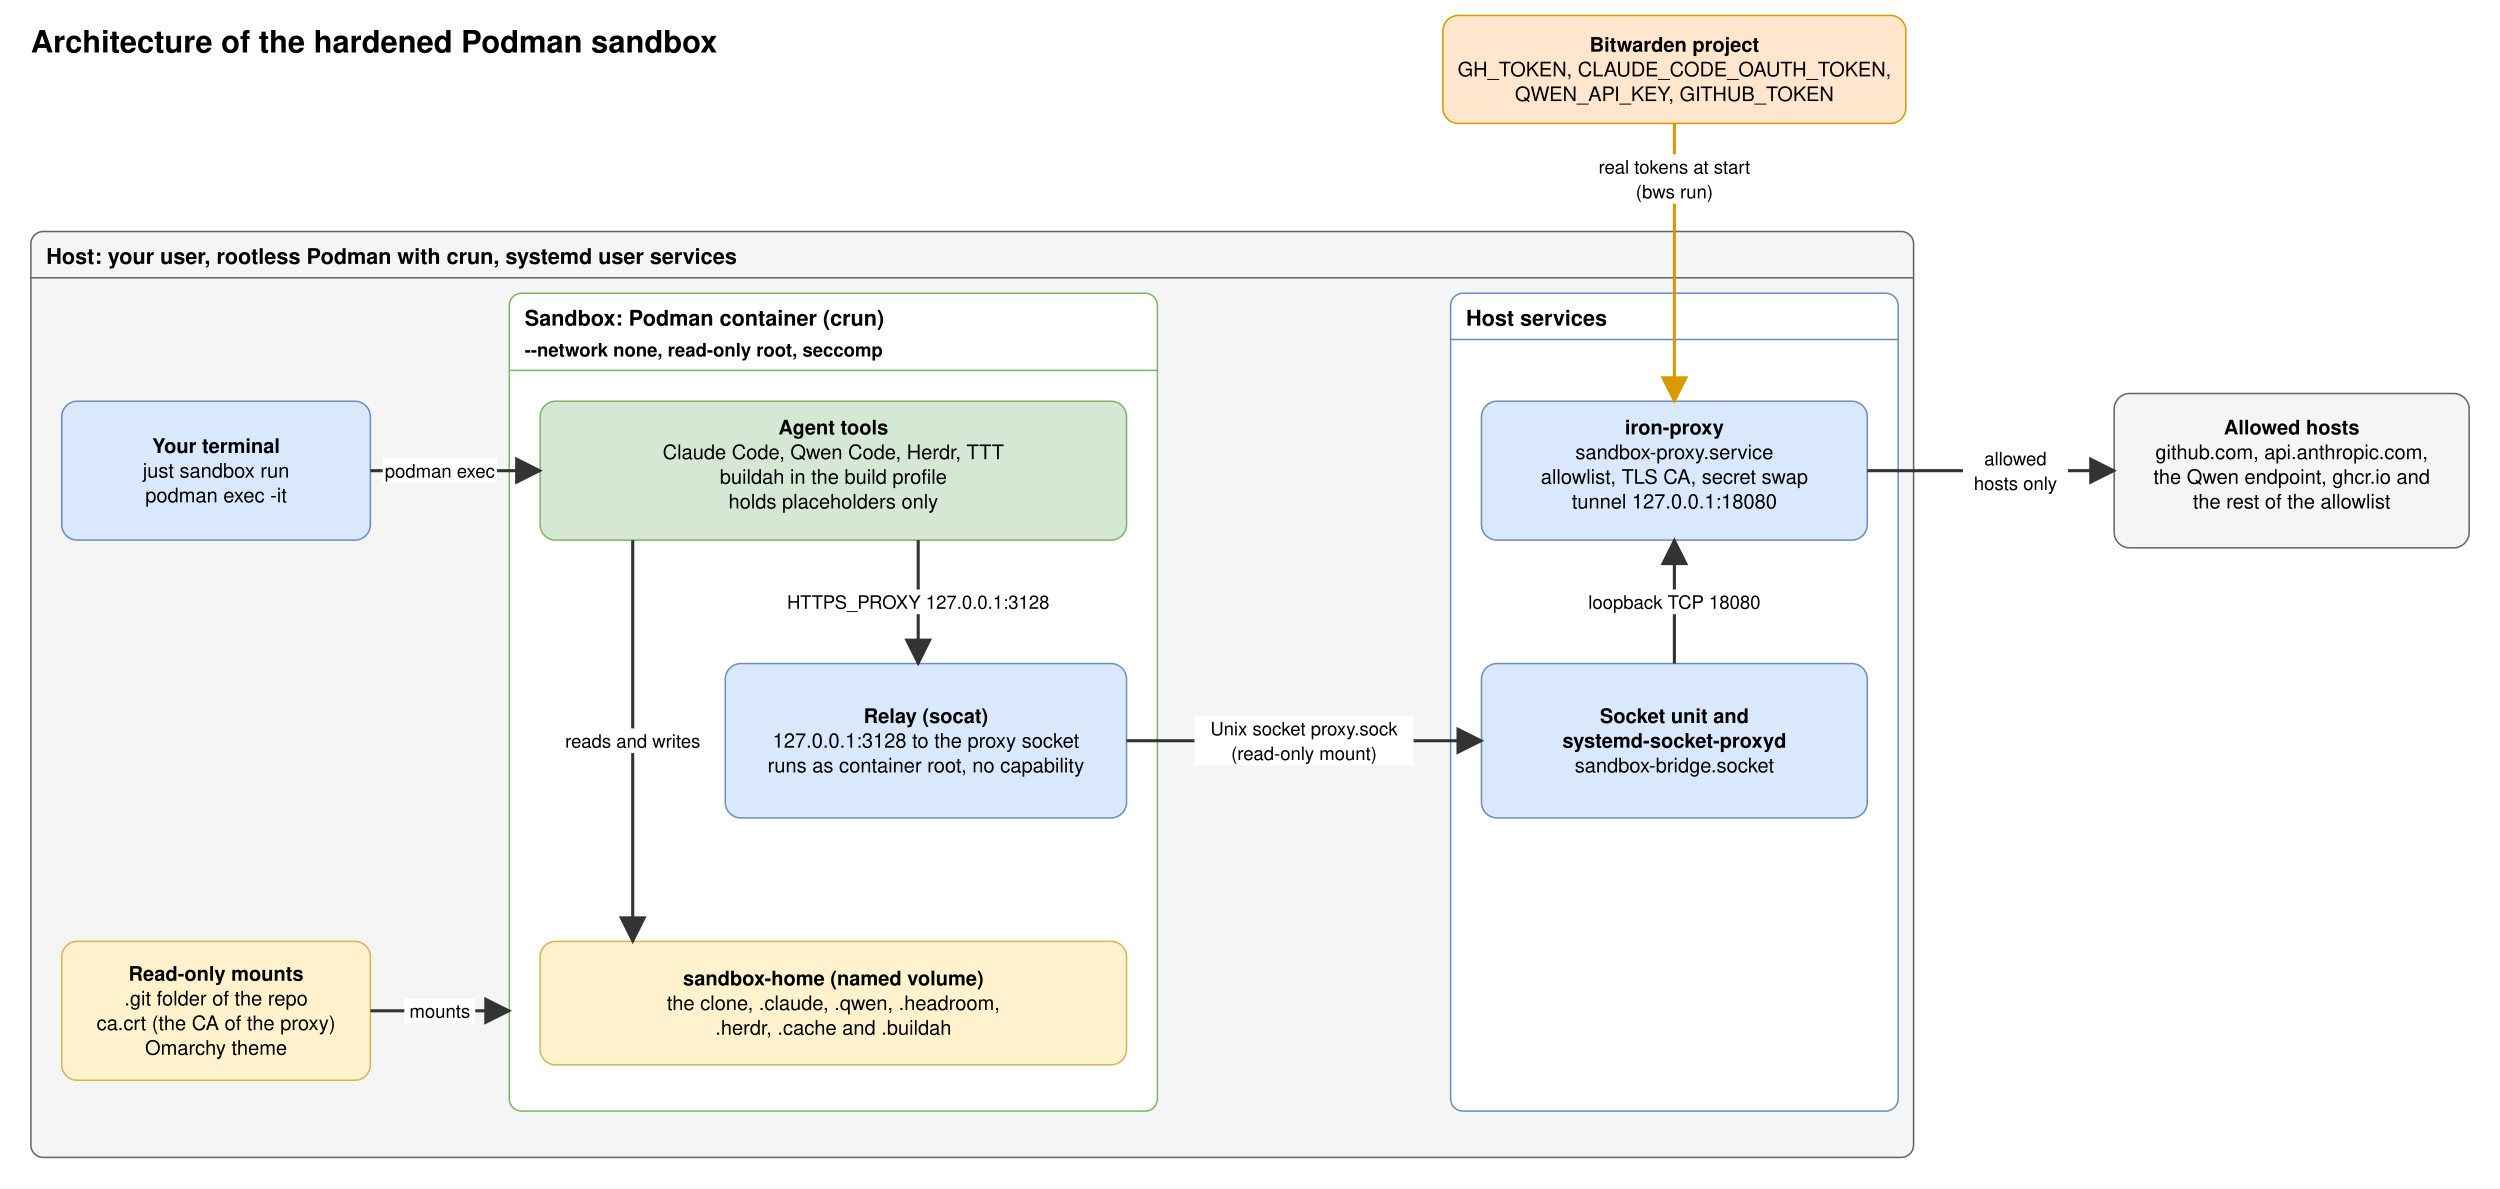
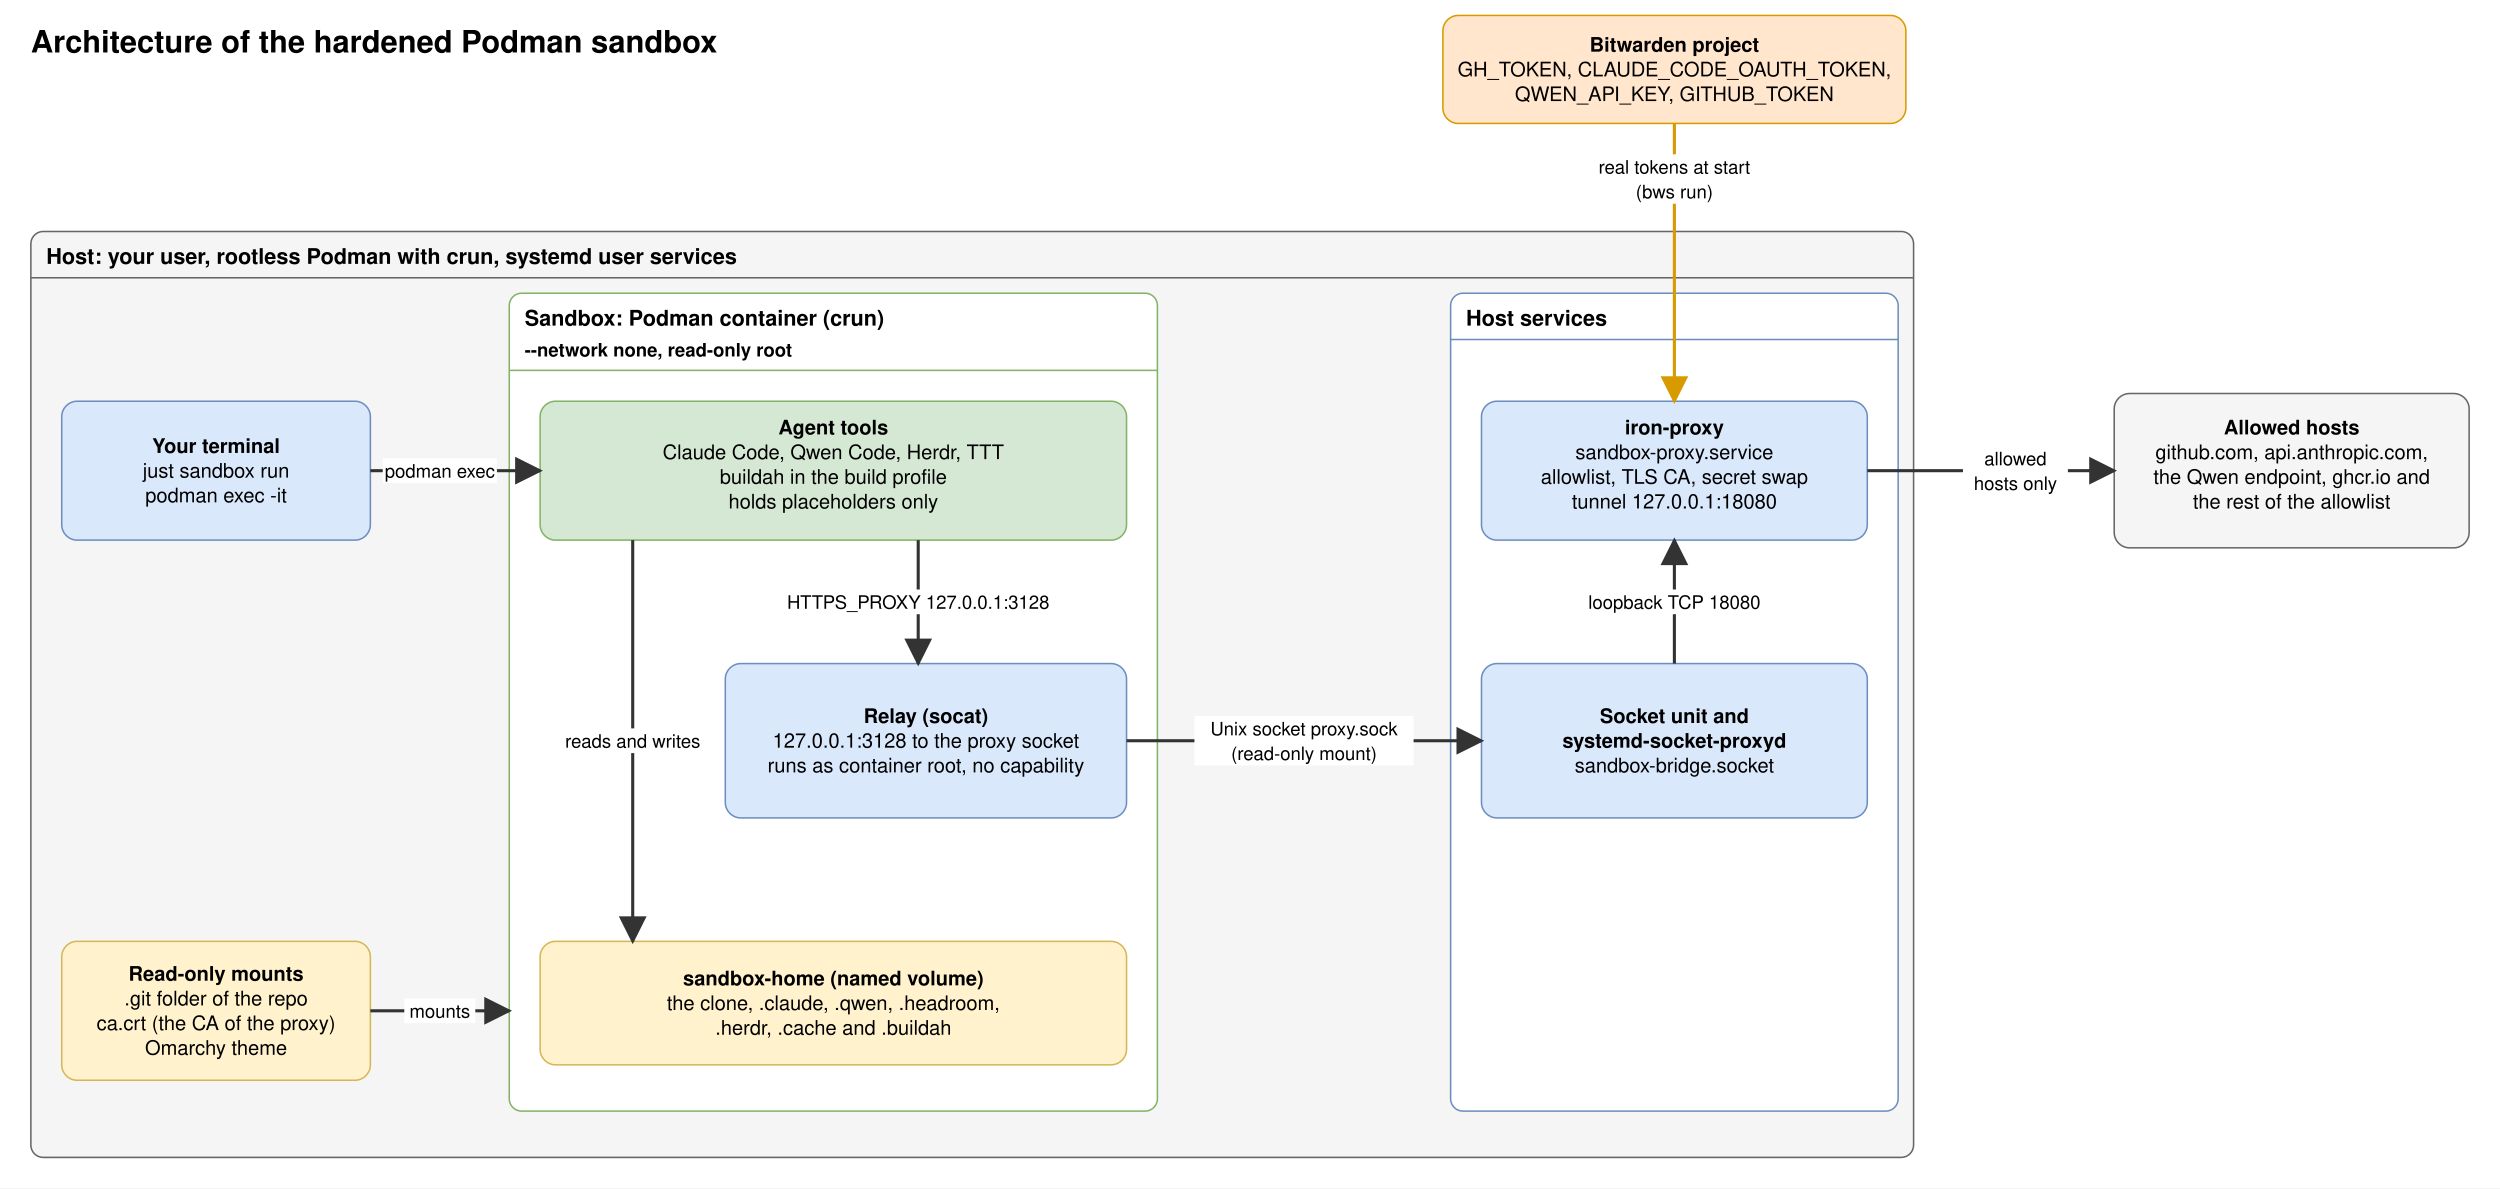
<svg xmlns="http://www.w3.org/2000/svg" version="1.1" width="1620" height="770" viewBox="0 0 1620 770" font-family="Helvetica, Arial, sans-serif">
  <defs>
    <marker id="a" viewBox="0 0 10 10" refX="9" refY="5" markerWidth="9" markerHeight="9" orient="auto">
      <path d="M0,0 L10,5 L0,10 z" fill="#333333" />
    </marker>
    <marker id="o" viewBox="0 0 10 10" refX="9" refY="5" markerWidth="9" markerHeight="9" orient="auto">
      <path d="M0,0 L10,5 L0,10 z" fill="#d79b00" />
    </marker>
  </defs>
  <rect x="0" y="0" width="1620" height="770" fill="#ffffff" />
  <text x="20" y="34" font-size="20" font-weight="bold" fill="#000000">Architecture of the hardened Podman sandbox</text>
  <rect x="20" y="150" width="1220" height="600" rx="8" fill="#f5f5f5" stroke="#666666" stroke-width="1" />
  <line x1="20" y1="180" x2="1240" y2="180" stroke="#666666" stroke-width="1" />
  <text x="30" y="171" font-size="14" font-weight="bold" fill="#000000">Host: your user, rootless Podman with crun, systemd user services</text>
  <rect x="330" y="190" width="420" height="530" rx="8" fill="#ffffff" stroke="#82b366" stroke-width="1" />
  <line x1="330" y1="240" x2="750" y2="240" stroke="#82b366" stroke-width="1" />
  <text x="340" y="211" font-size="14" font-weight="bold" fill="#000000">Sandbox: Podman container (crun)</text>
-   <text x="340" y="231" font-size="12" font-weight="bold" fill="#000000">--network none, read-only root, seccomp</text>
+   <text x="340" y="231" font-size="12" font-weight="bold" fill="#000000">--network none, read-only root</text>
  <rect x="940" y="190" width="290" height="530" rx="8" fill="#ffffff" stroke="#6c8ebf" stroke-width="1" />
  <line x1="940" y1="220" x2="1230" y2="220" stroke="#6c8ebf" stroke-width="1" />
  <text x="950" y="211" font-size="14" font-weight="bold" fill="#000000">Host services</text>
  <rect x="935" y="10" width="300" height="70" rx="10" fill="#ffe6cc" stroke="#d79b00" stroke-width="1" />
  <g font-size="13" text-anchor="middle" fill="#000000">
    <text x="1085" y="33.5" font-weight="bold">Bitwarden project</text>
    <text x="1085" y="49.5">GH_TOKEN, CLAUDE_CODE_OAUTH_TOKEN,</text>
    <text x="1085" y="65.5">QWEN_API_KEY, GITHUB_TOKEN</text>
  </g>
  <rect x="40" y="260" width="200" height="90" rx="10" fill="#dae8fc" stroke="#6c8ebf" stroke-width="1" />
  <g font-size="13" text-anchor="middle" fill="#000000">
    <text x="140" y="293.5" font-weight="bold">Your terminal</text>
    <text x="140" y="309.5">just sandbox run</text>
    <text x="140" y="325.5">podman exec -it</text>
  </g>
  <rect x="40" y="610" width="200" height="90" rx="10" fill="#fff2cc" stroke="#d6b656" stroke-width="1" />
  <g font-size="13" text-anchor="middle" fill="#000000">
    <text x="140" y="635.5" font-weight="bold">Read-only mounts</text>
    <text x="140" y="651.5">.git folder of the repo</text>
    <text x="140" y="667.5">ca.crt (the CA of the proxy)</text>
    <text x="140" y="683.5">Omarchy theme</text>
  </g>
  <rect x="350" y="260" width="380" height="90" rx="10" fill="#d5e8d4" stroke="#82b366" stroke-width="1" />
  <g font-size="13" text-anchor="middle" fill="#000000">
    <text x="540" y="281.5" font-weight="bold">Agent tools</text>
    <text x="540" y="297.5">Claude Code, Qwen Code, Herdr, TTT</text>
    <text x="540" y="313.5">buildah in the build profile</text>
    <text x="540" y="329.5">holds placeholders only</text>
  </g>
  <rect x="470" y="430" width="260" height="100" rx="10" fill="#dae8fc" stroke="#6c8ebf" stroke-width="1" />
  <g font-size="13" text-anchor="middle" fill="#000000">
    <text x="600" y="468.5" font-weight="bold">Relay (socat)</text>
    <text x="600" y="484.5">127.0.0.1:3128 to the proxy socket</text>
    <text x="600" y="500.5">runs as container root, no capability</text>
  </g>
  <rect x="350" y="610" width="380" height="80" rx="10" fill="#fff2cc" stroke="#d6b656" stroke-width="1" />
  <g font-size="13" text-anchor="middle" fill="#000000">
    <text x="540" y="638.5" font-weight="bold">sandbox-home (named volume)</text>
    <text x="540" y="654.5">the clone, .claude, .qwen, .headroom,</text>
    <text x="540" y="670.5">.herdr, .cache and .buildah</text>
  </g>
  <rect x="960" y="260" width="250" height="90" rx="10" fill="#dae8fc" stroke="#6c8ebf" stroke-width="1" />
  <g font-size="13" text-anchor="middle" fill="#000000">
    <text x="1085" y="281.5" font-weight="bold">iron-proxy</text>
    <text x="1085" y="297.5">sandbox-proxy.service</text>
    <text x="1085" y="313.5">allowlist, TLS CA, secret swap</text>
    <text x="1085" y="329.5">tunnel 127.0.0.1:18080</text>
  </g>
  <rect x="960" y="430" width="250" height="100" rx="10" fill="#dae8fc" stroke="#6c8ebf" stroke-width="1" />
  <g font-size="13" text-anchor="middle" fill="#000000">
    <text x="1085" y="468.5" font-weight="bold">Socket unit and</text>
    <text x="1085" y="484.5" font-weight="bold">systemd-socket-proxyd</text>
    <text x="1085" y="500.5">sandbox-bridge.socket</text>
  </g>
  <rect x="1370" y="255" width="230" height="100" rx="10" fill="#f5f5f5" stroke="#666666" stroke-width="1" />
  <g font-size="13" text-anchor="middle" fill="#000000">
    <text x="1485" y="281.5" font-weight="bold">Allowed hosts</text>
    <text x="1485" y="297.5">github.com, api.anthropic.com,</text>
    <text x="1485" y="313.5">the Qwen endpoint, ghcr.io and</text>
    <text x="1485" y="329.5">the rest of the allowlist</text>
  </g>
  <g stroke="#333333" stroke-width="2" fill="none" marker-end="url(#a)">
    <line x1="240" y1="305" x2="350" y2="305" />
    <line x1="595" y1="350" x2="595" y2="430" />
    <line x1="410" y1="350" x2="410" y2="610" />
    <line x1="730" y1="480" x2="960" y2="480" />
    <line x1="1085" y1="430" x2="1085" y2="350" />
    <line x1="1210" y1="305" x2="1370" y2="305" />
    <line x1="240" y1="655" x2="330" y2="655" />
  </g>
  <line x1="1085" y1="80" x2="1085" y2="260" stroke="#d79b00" stroke-width="2" marker-end="url(#o)" />
  <g font-size="12" text-anchor="middle" fill="#000000">
    <rect x="248" y="297" width="74" height="16" fill="#ffffff" />
    <text x="285" y="309.5">podman exec</text>
    <rect x="512" y="382" width="166" height="16" fill="#ffffff" />
    <text x="595" y="394.5">HTTPS_PROXY 127.0.0.1:3128</text>
    <rect x="357" y="472" width="106" height="16" fill="#ffffff" />
    <text x="410" y="484.5">reads and writes</text>
    <rect x="774" y="464" width="142" height="32" fill="#ffffff" />
    <text x="845" y="476.5">Unix socket proxy.sock</text>
    <text x="845" y="492.5">(read-only mount)</text>
    <rect x="1026" y="382" width="118" height="16" fill="#ffffff" />
    <text x="1085" y="394.5">loopback TCP 18080</text>
    <rect x="1272" y="289" width="68" height="32" fill="#ffffff" />
    <text x="1306" y="301.5">allowed</text>
    <text x="1306" y="317.5">hosts only</text>
    <rect x="1020" y="100" width="130" height="32" fill="#ffffff" />
    <text x="1085" y="112.5">real tokens at start</text>
    <text x="1085" y="128.5">(bws run)</text>
    <rect x="262" y="647" width="46" height="16" fill="#ffffff" />
    <text x="285" y="659.5">mounts</text>
  </g>
</svg>
